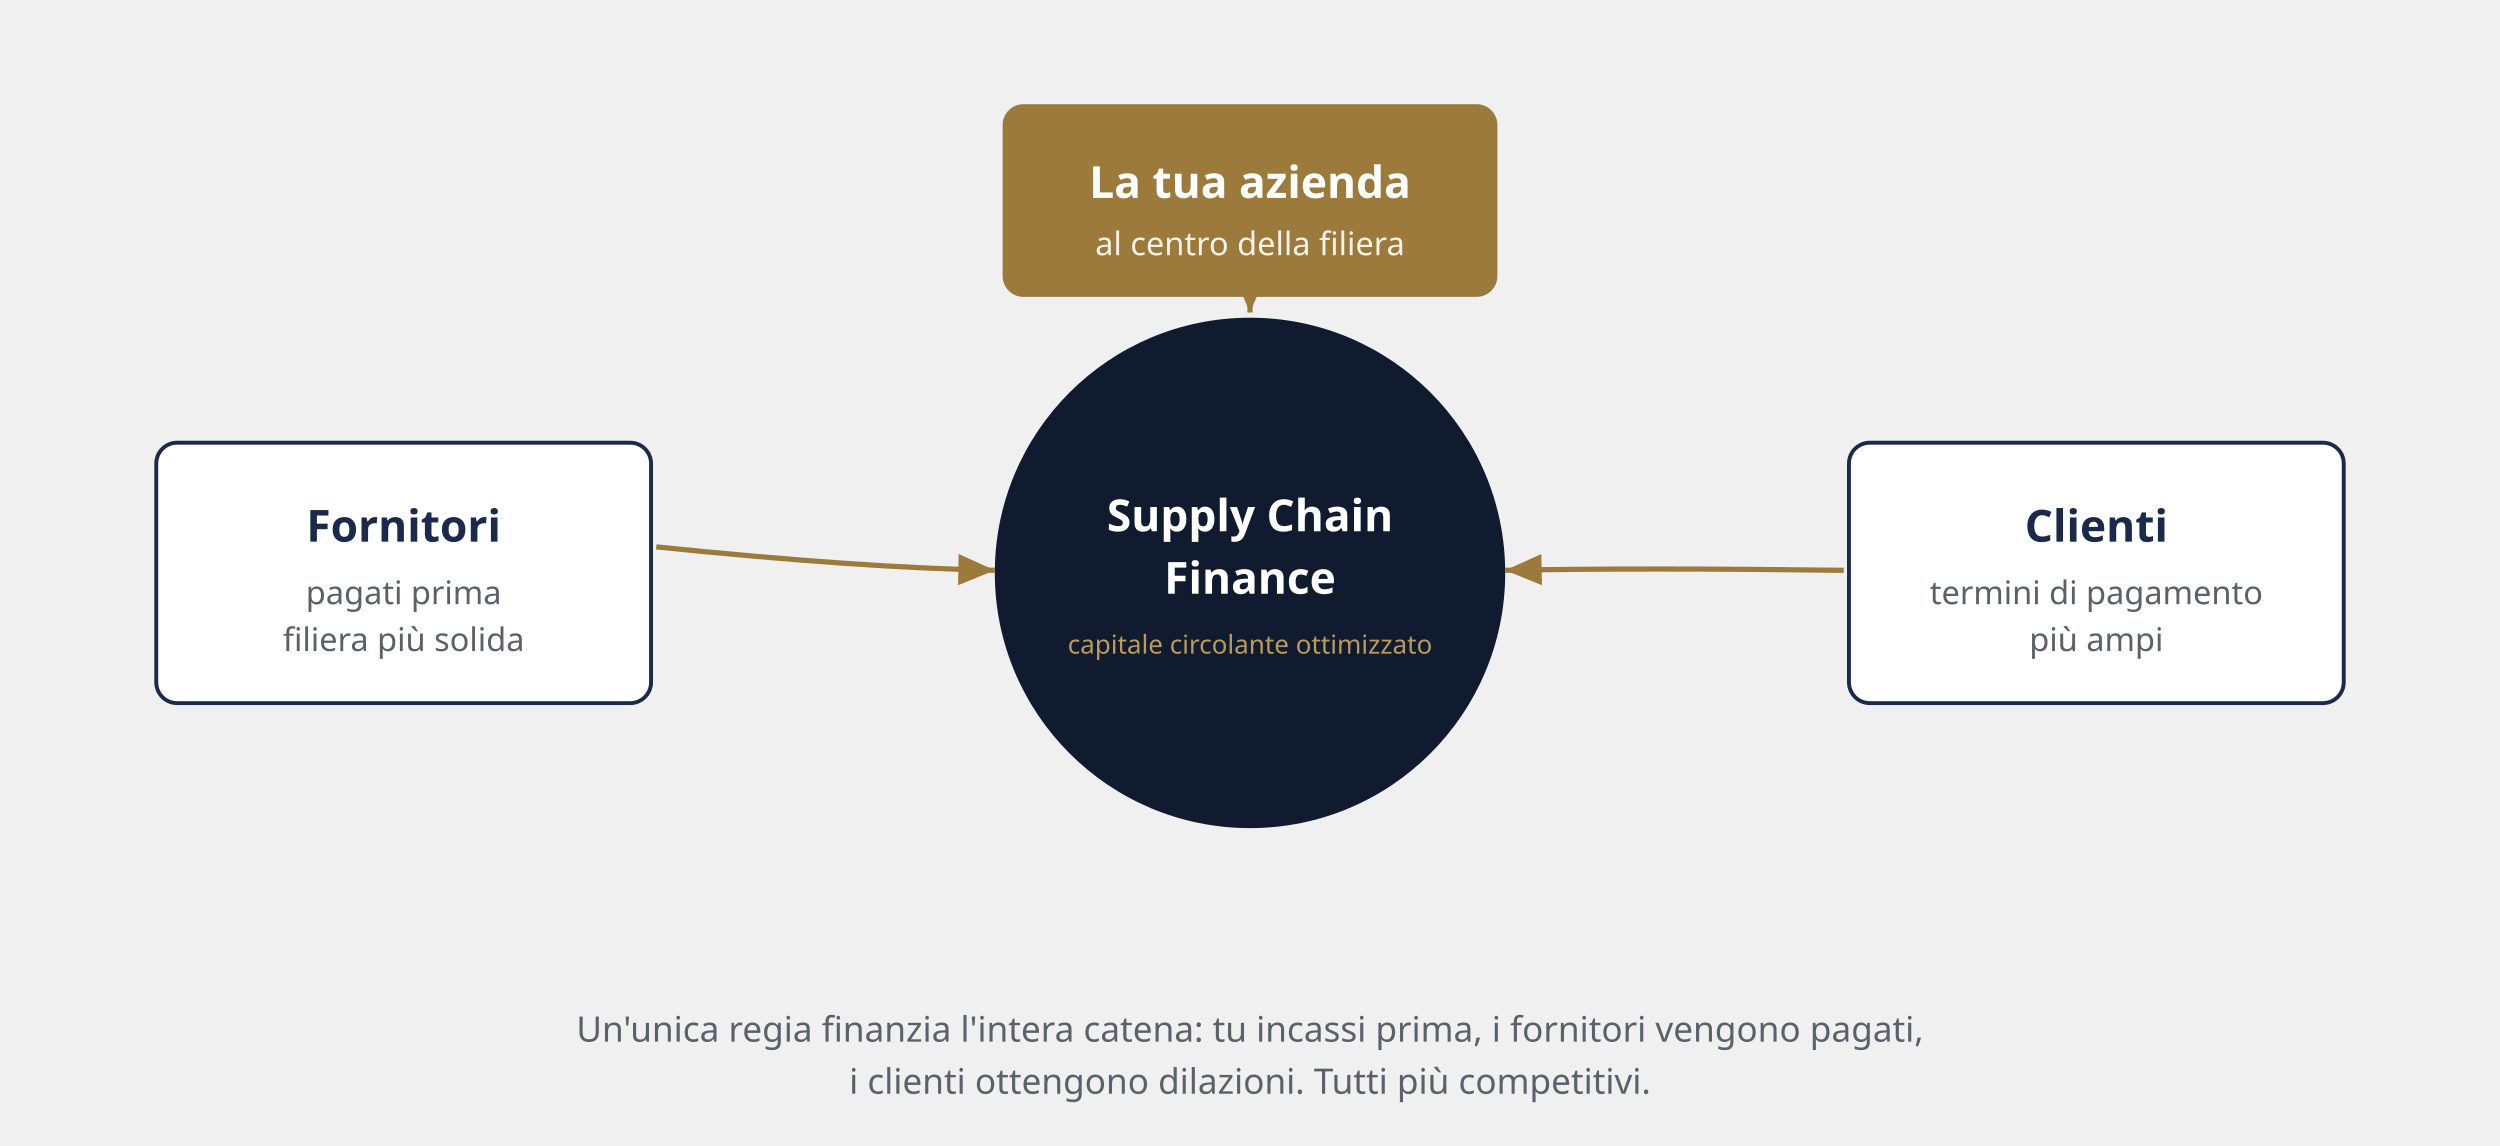
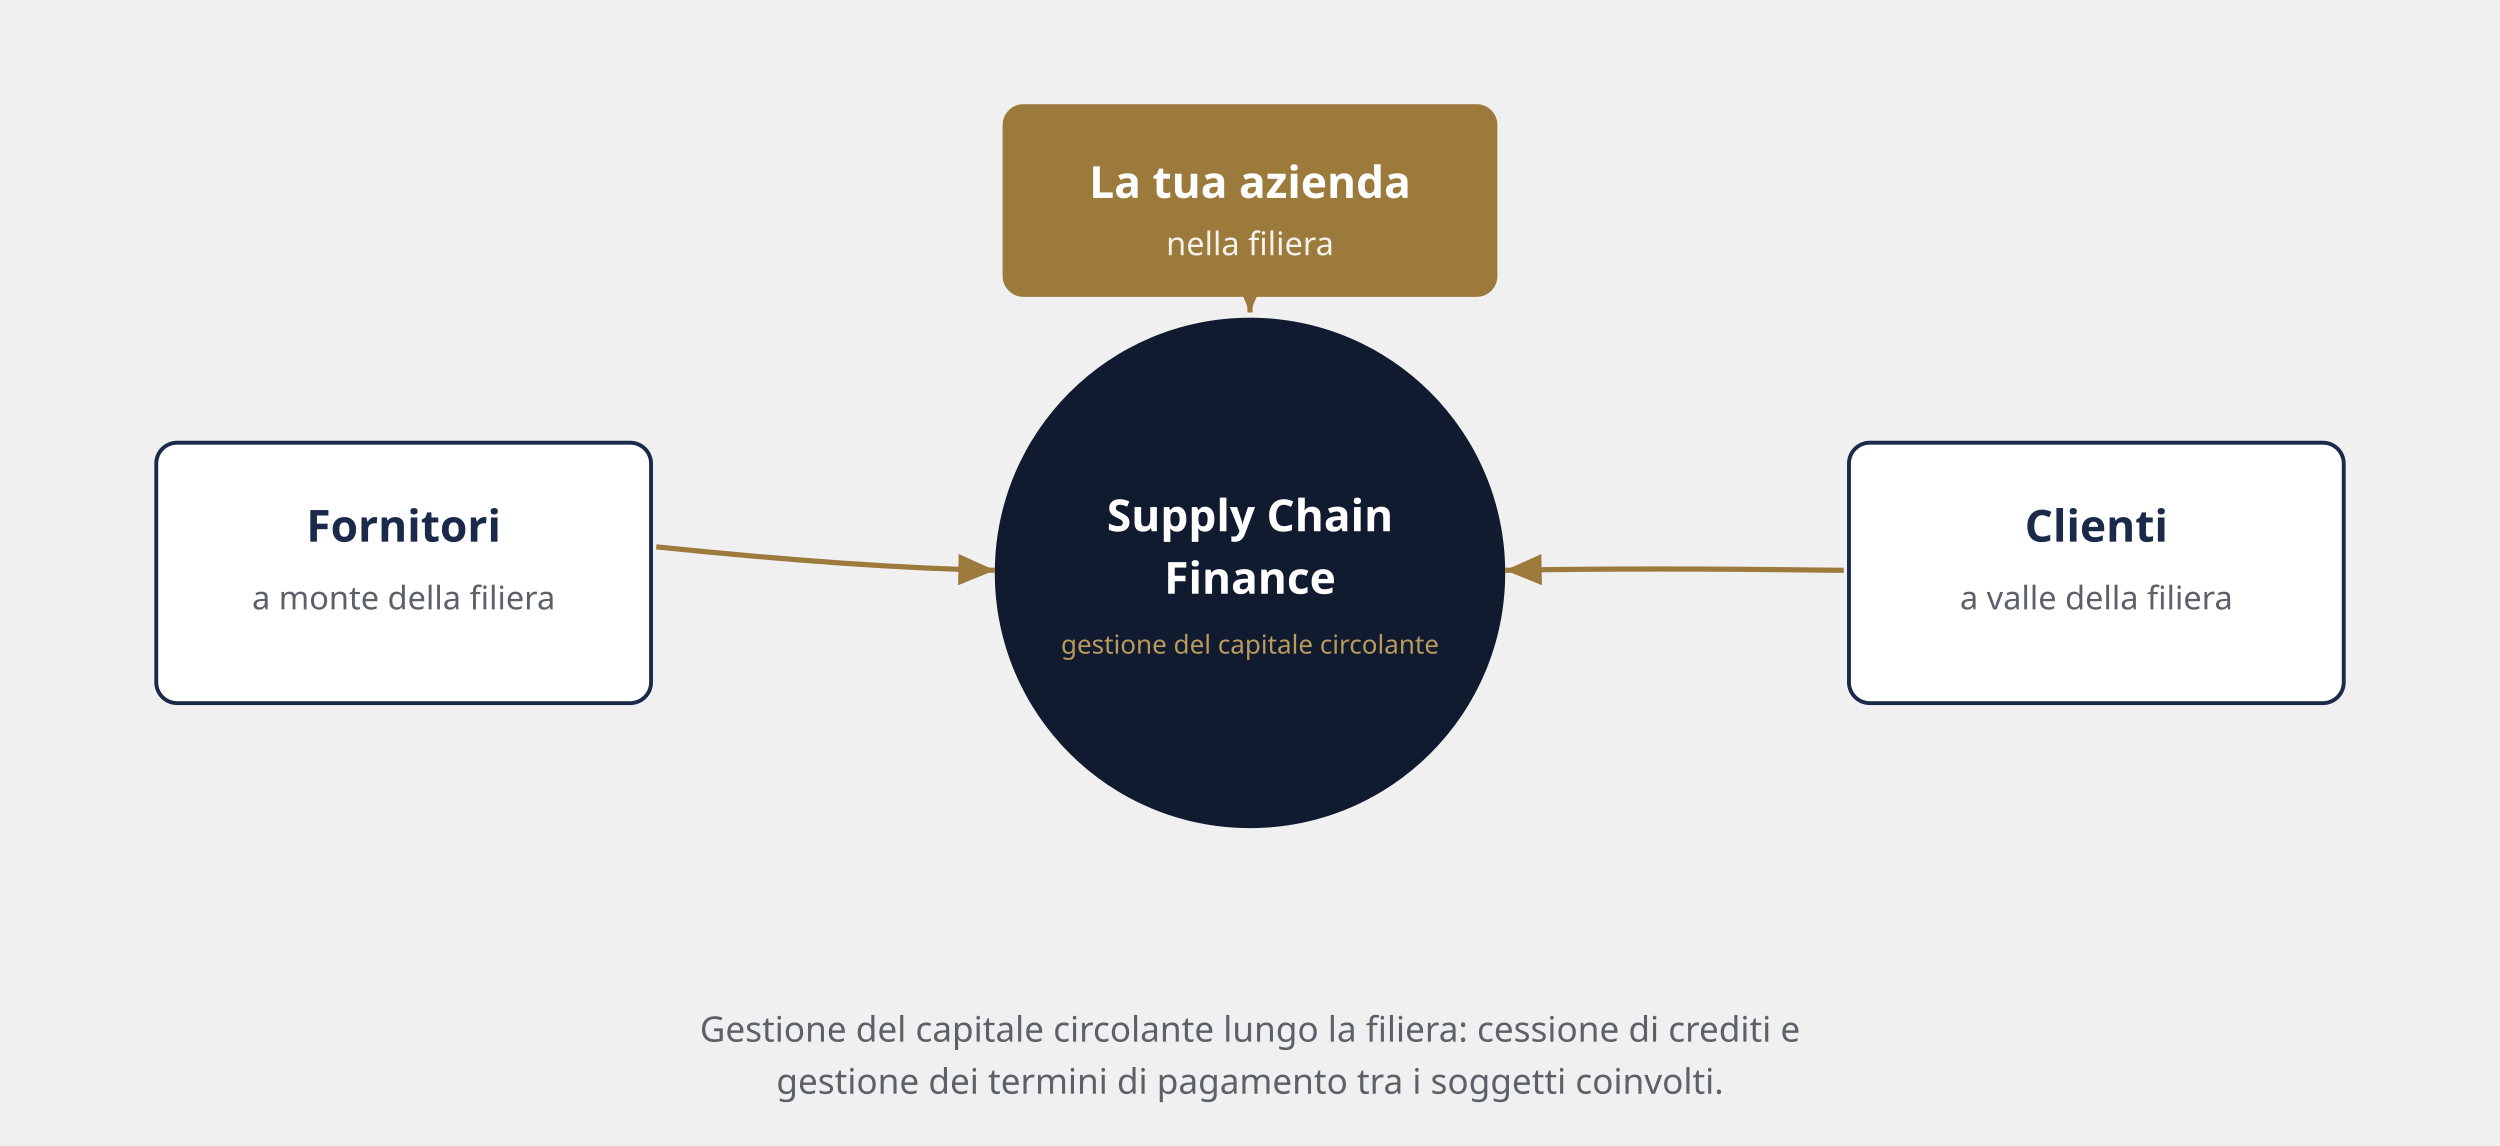
<svg xmlns="http://www.w3.org/2000/svg" viewBox="0 0 960 440" font-family="'Hanken Grotesk',system-ui,sans-serif">
  <defs>
    <marker id="a2" markerWidth="10" markerHeight="10" refX="7" refY="3" orient="auto">
      <path d="M0,0 L7,3 L0,6 Z" fill="#9C7A3C" />
    </marker>
  </defs>
  <circle cx="480" cy="220" r="98" fill="#101B30" />
  <text x="480" y="204" text-anchor="middle" fill="#fff" font-size="17" font-weight="700">Supply Chain</text>
  <text x="480" y="228" text-anchor="middle" fill="#fff" font-size="17" font-weight="700">Finance</text>
-   <text x="480" y="251" text-anchor="middle" fill="#BB9A5C" font-size="10">capitale circolante ottimizzato</text>
+   <text x="480" y="251" text-anchor="middle" fill="#BB9A5C" font-size="10">gestione del capitale circolante</text>
  <g>
    <rect x="60" y="170" width="190" height="100" rx="8" fill="#fff" stroke="#1B2A4A" stroke-width="1.5" />
    <text x="155" y="208" text-anchor="middle" fill="#1B2A4A" font-size="17" font-weight="700">Fornitori</text>
-     <text x="155" y="232" text-anchor="middle" fill="#5C6068" font-size="12.5">pagati prima</text>
-     <text x="155" y="250" text-anchor="middle" fill="#5C6068" font-size="12.5">filiera più solida</text>
+     <text x="155" y="234" text-anchor="middle" fill="#5C6068" font-size="12.5">a monte della filiera</text>
  </g>
  <g>
    <rect x="710" y="170" width="190" height="100" rx="8" fill="#fff" stroke="#1B2A4A" stroke-width="1.5" />
    <text x="805" y="208" text-anchor="middle" fill="#1B2A4A" font-size="17" font-weight="700">Clienti</text>
-     <text x="805" y="232" text-anchor="middle" fill="#5C6068" font-size="12.5">termini di pagamento</text>
-     <text x="805" y="250" text-anchor="middle" fill="#5C6068" font-size="12.5">più ampi</text>
+     <text x="805" y="234" text-anchor="middle" fill="#5C6068" font-size="12.5">a valle della filiera</text>
  </g>
  <g>
    <rect x="385" y="40" width="190" height="74" rx="8" fill="#9C7A3C" />
    <text x="480" y="76" text-anchor="middle" fill="#fff" font-size="17" font-weight="700">La tua azienda</text>
-     <text x="480" y="98" text-anchor="middle" fill="#fff" font-size="12.5" opacity=".9">al centro della filiera</text>
+     <text x="480" y="98" text-anchor="middle" fill="#fff" font-size="12.5" opacity=".9">nella filiera</text>
  </g>
  <path d="M252 210 Q330 218 382 219" fill="none" stroke="#9C7A3C" stroke-width="2" marker-end="url(#a2)" />
  <path d="M708 219 Q630 218 578 219" fill="none" stroke="#9C7A3C" stroke-width="2" marker-end="url(#a2)" />
  <path d="M480 114 L480 120" fill="none" stroke="#9C7A3C" stroke-width="2" marker-end="url(#a2)" />
-   <text x="480" y="400" text-anchor="middle" fill="#5C6068" font-size="13.5">Un'unica regia finanzia l'intera catena: tu incassi prima, i fornitori vengono pagati,</text>
-   <text x="480" y="420" text-anchor="middle" fill="#5C6068" font-size="13.5">i clienti ottengono dilazioni. Tutti più competitivi.</text>
+   <text x="480" y="400" text-anchor="middle" fill="#5C6068" font-size="13.5">Gestione del capitale circolante lungo la filiera: cessione di crediti e</text>
+   <text x="480" y="420" text-anchor="middle" fill="#5C6068" font-size="13.5">gestione dei termini di pagamento tra i soggetti coinvolti.</text>
</svg>
